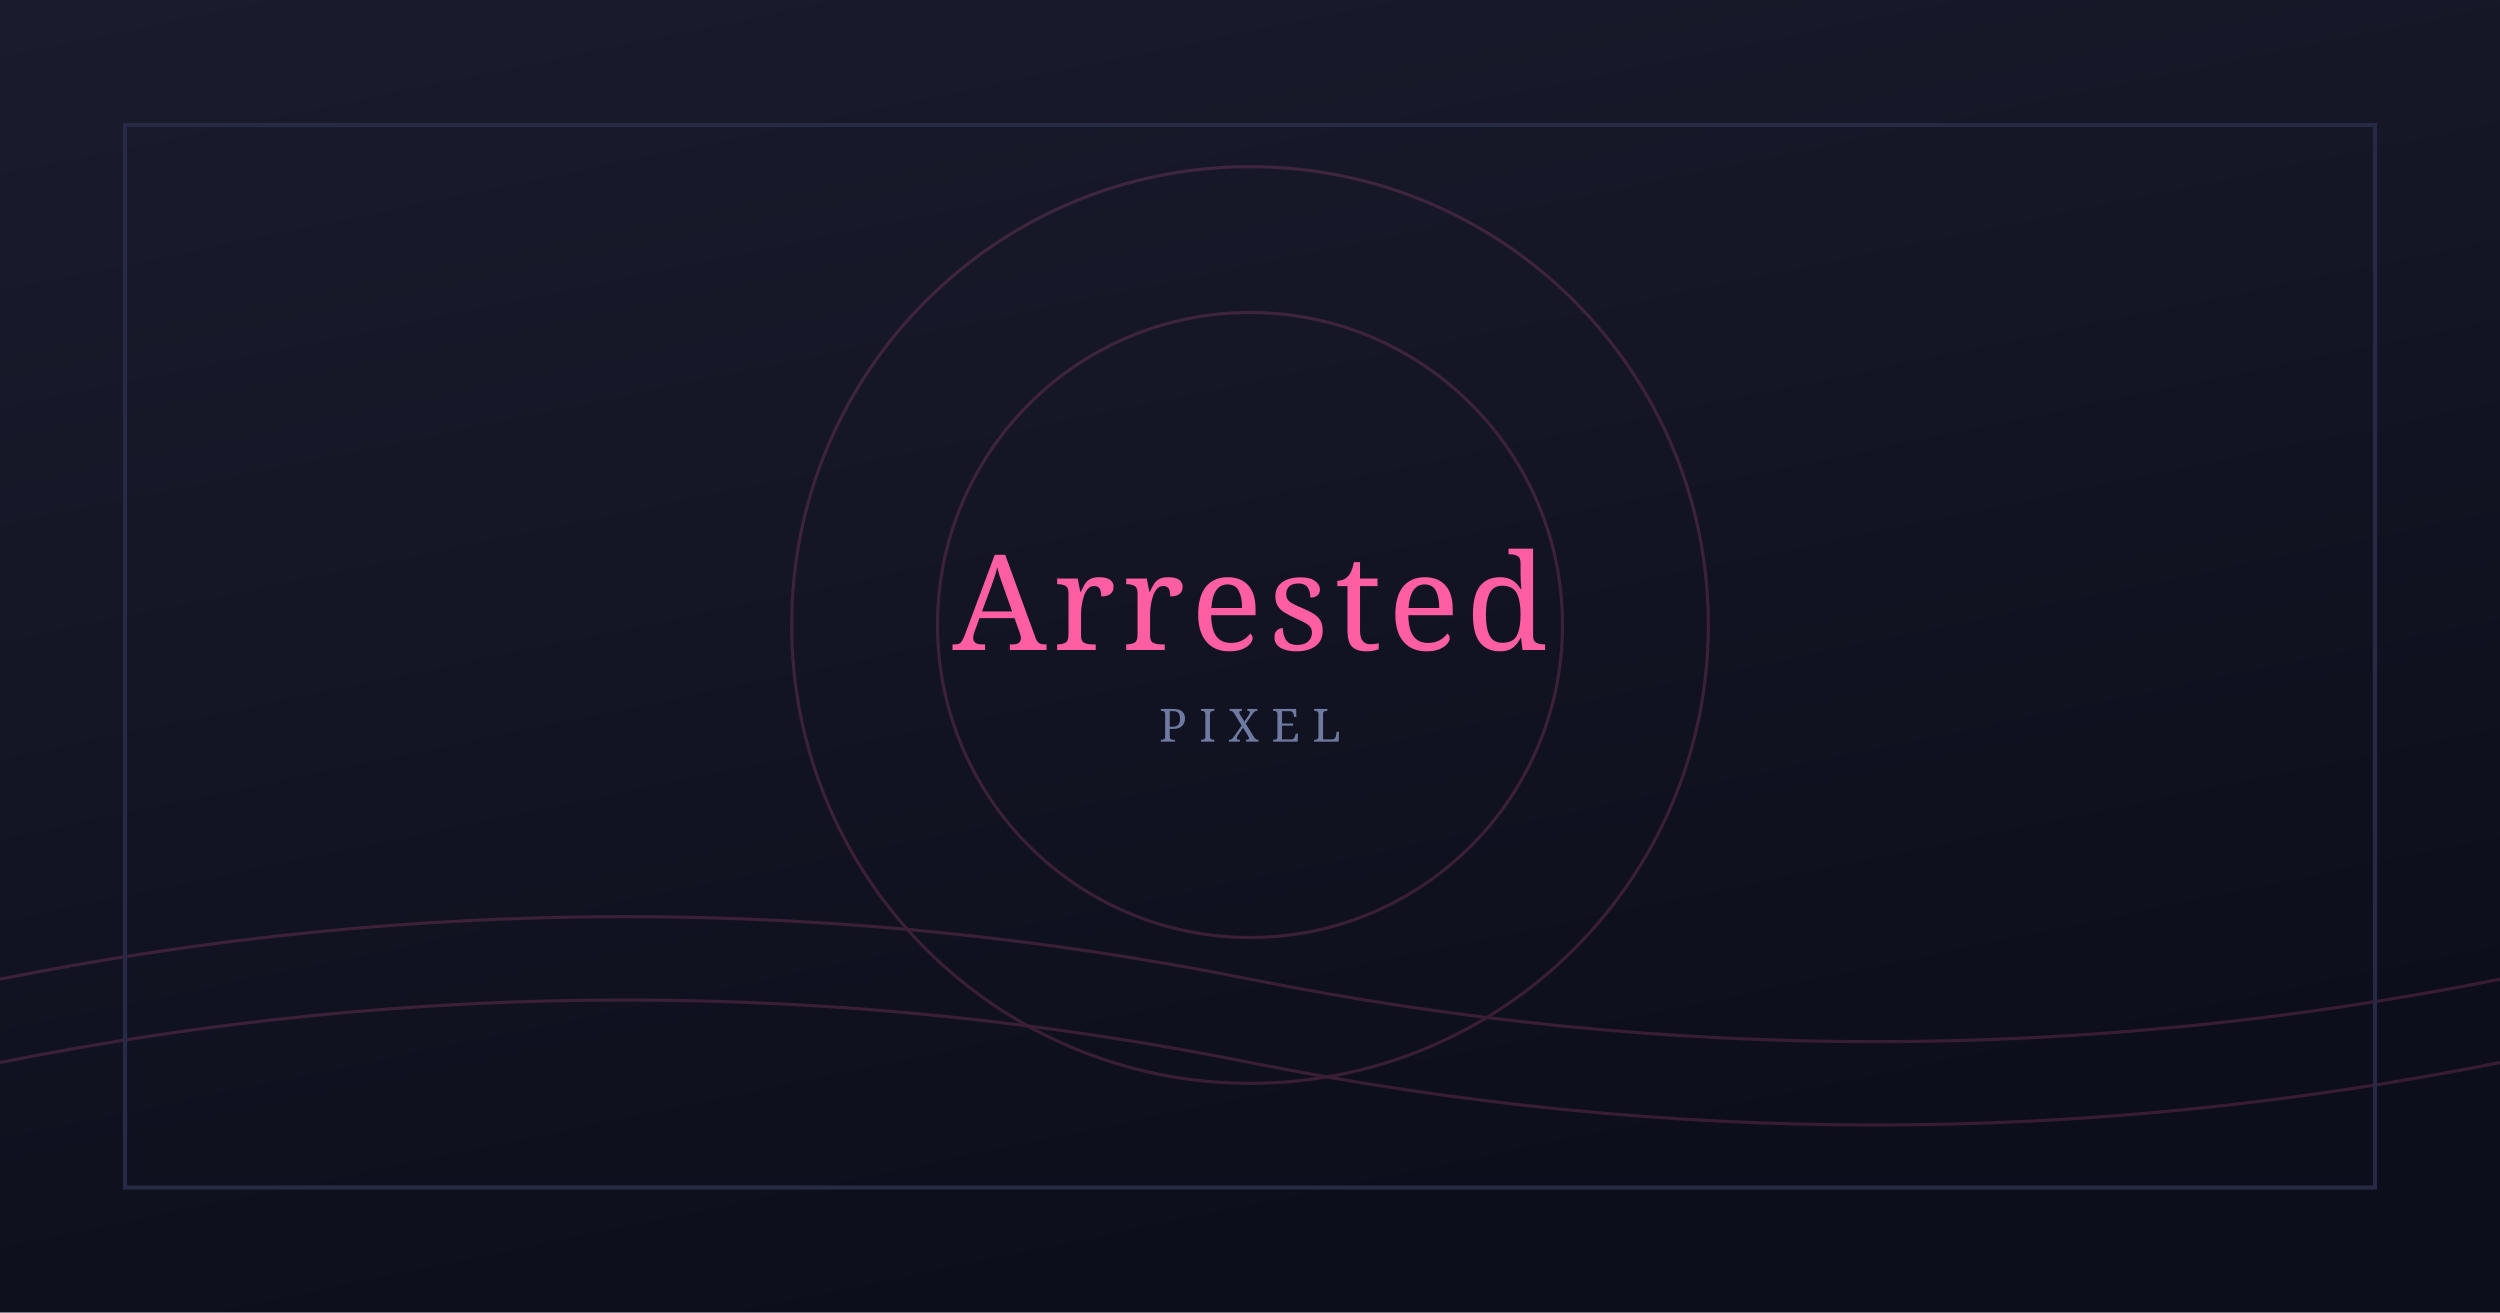
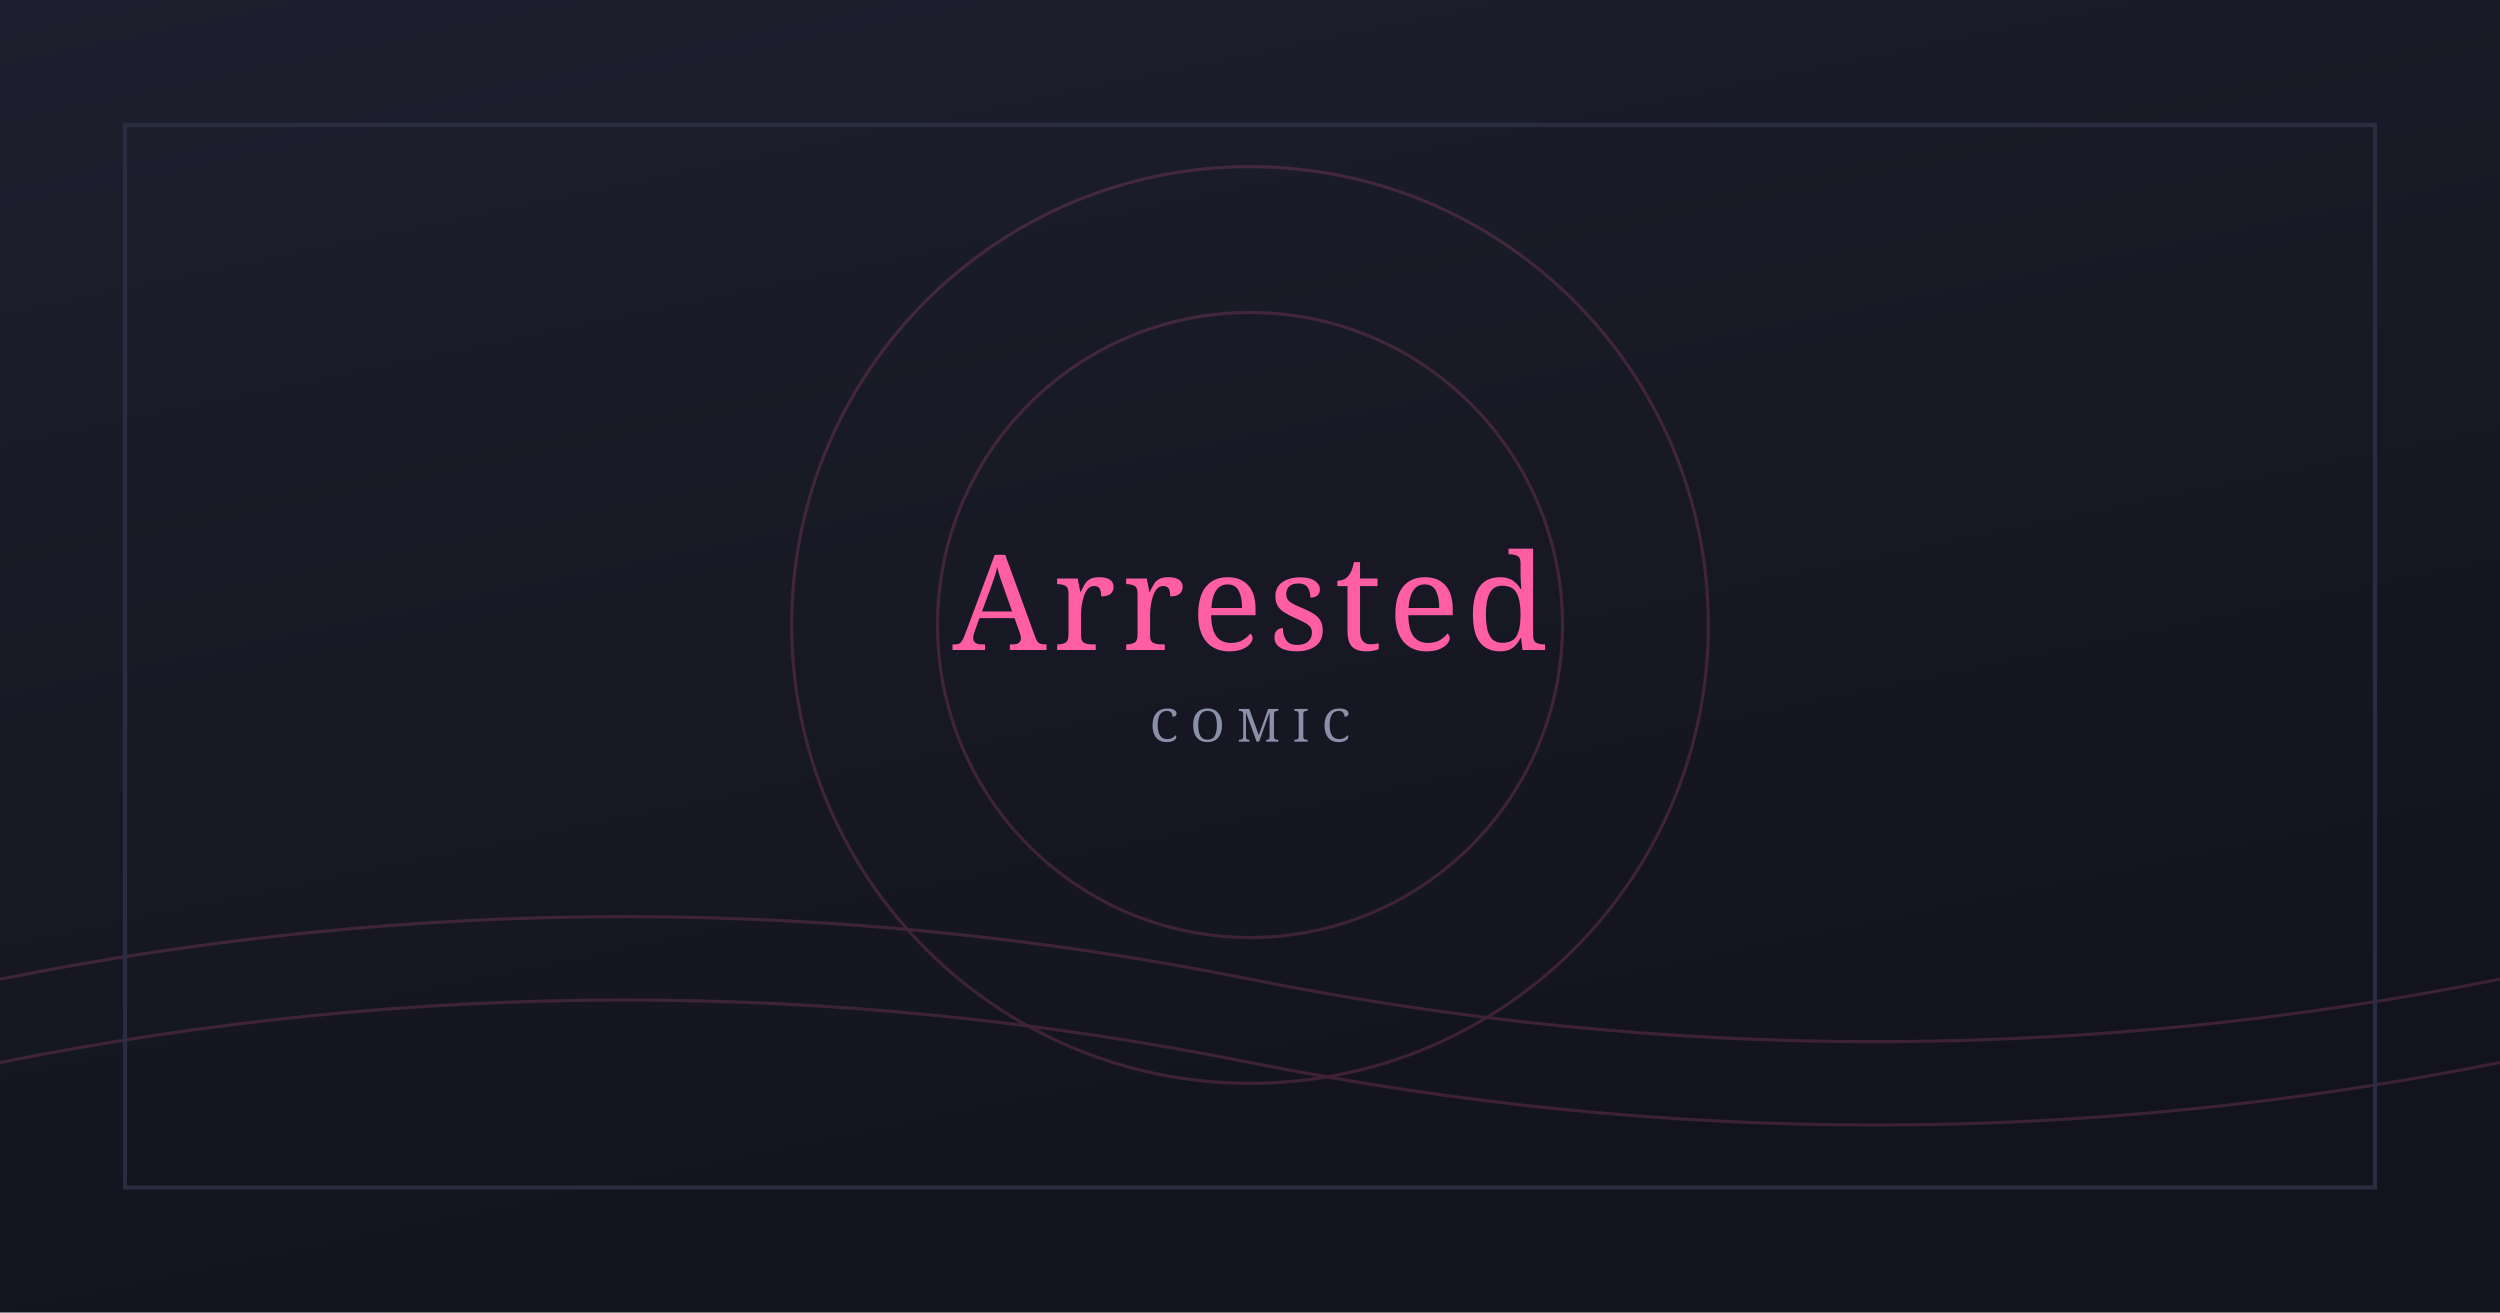
<svg xmlns="http://www.w3.org/2000/svg" viewBox="0 0 1200 630" preserveAspectRatio="xMidYMid slice">
  <defs>
    <linearGradient id="g" x1="0" y1="0" x2="0.4" y2="1">
-       <stop offset="0" stop-color="#1a1c2e" />
-       <stop offset="1" stop-color="#0d0e1b" />
+       <stop offset="0" stop-color="#1d1f2e" />
+       <stop offset="1" stop-color="#12131c" />
    </linearGradient>
  </defs>
  <rect width="1200" height="630" fill="url(#g)" />
  <g stroke="#ff5fa2" stroke-width="1.5" opacity="0.18" fill="none">
    <circle cx="600" cy="300" r="150" />
    <circle cx="600" cy="300" r="220" />
    <path d="M0 470 Q300 410 600 470 T1200 470" />
    <path d="M0 510 Q300 450 600 510 T1200 510" />
  </g>
-   <rect x="60" y="60" width="1080" height="510" fill="none" stroke="#262a44" stroke-width="2" />
+   <rect x="60" y="60" width="1080" height="510" fill="none" stroke="#2a2d40" stroke-width="2" />
  <text x="600" y="312" text-anchor="middle" font-family="Georgia, serif" font-size="64" fill="#ff5fa2" letter-spacing="3">Arrested</text>
-   <text x="600" y="356" text-anchor="middle" font-family="Georgia, serif" font-size="22" fill="#6f7aa0" letter-spacing="6">PIXEL</text>
+   <text x="600" y="356" text-anchor="middle" font-family="Georgia, serif" font-size="22" fill="#8b90a8" letter-spacing="6">COMIC</text>
</svg>
